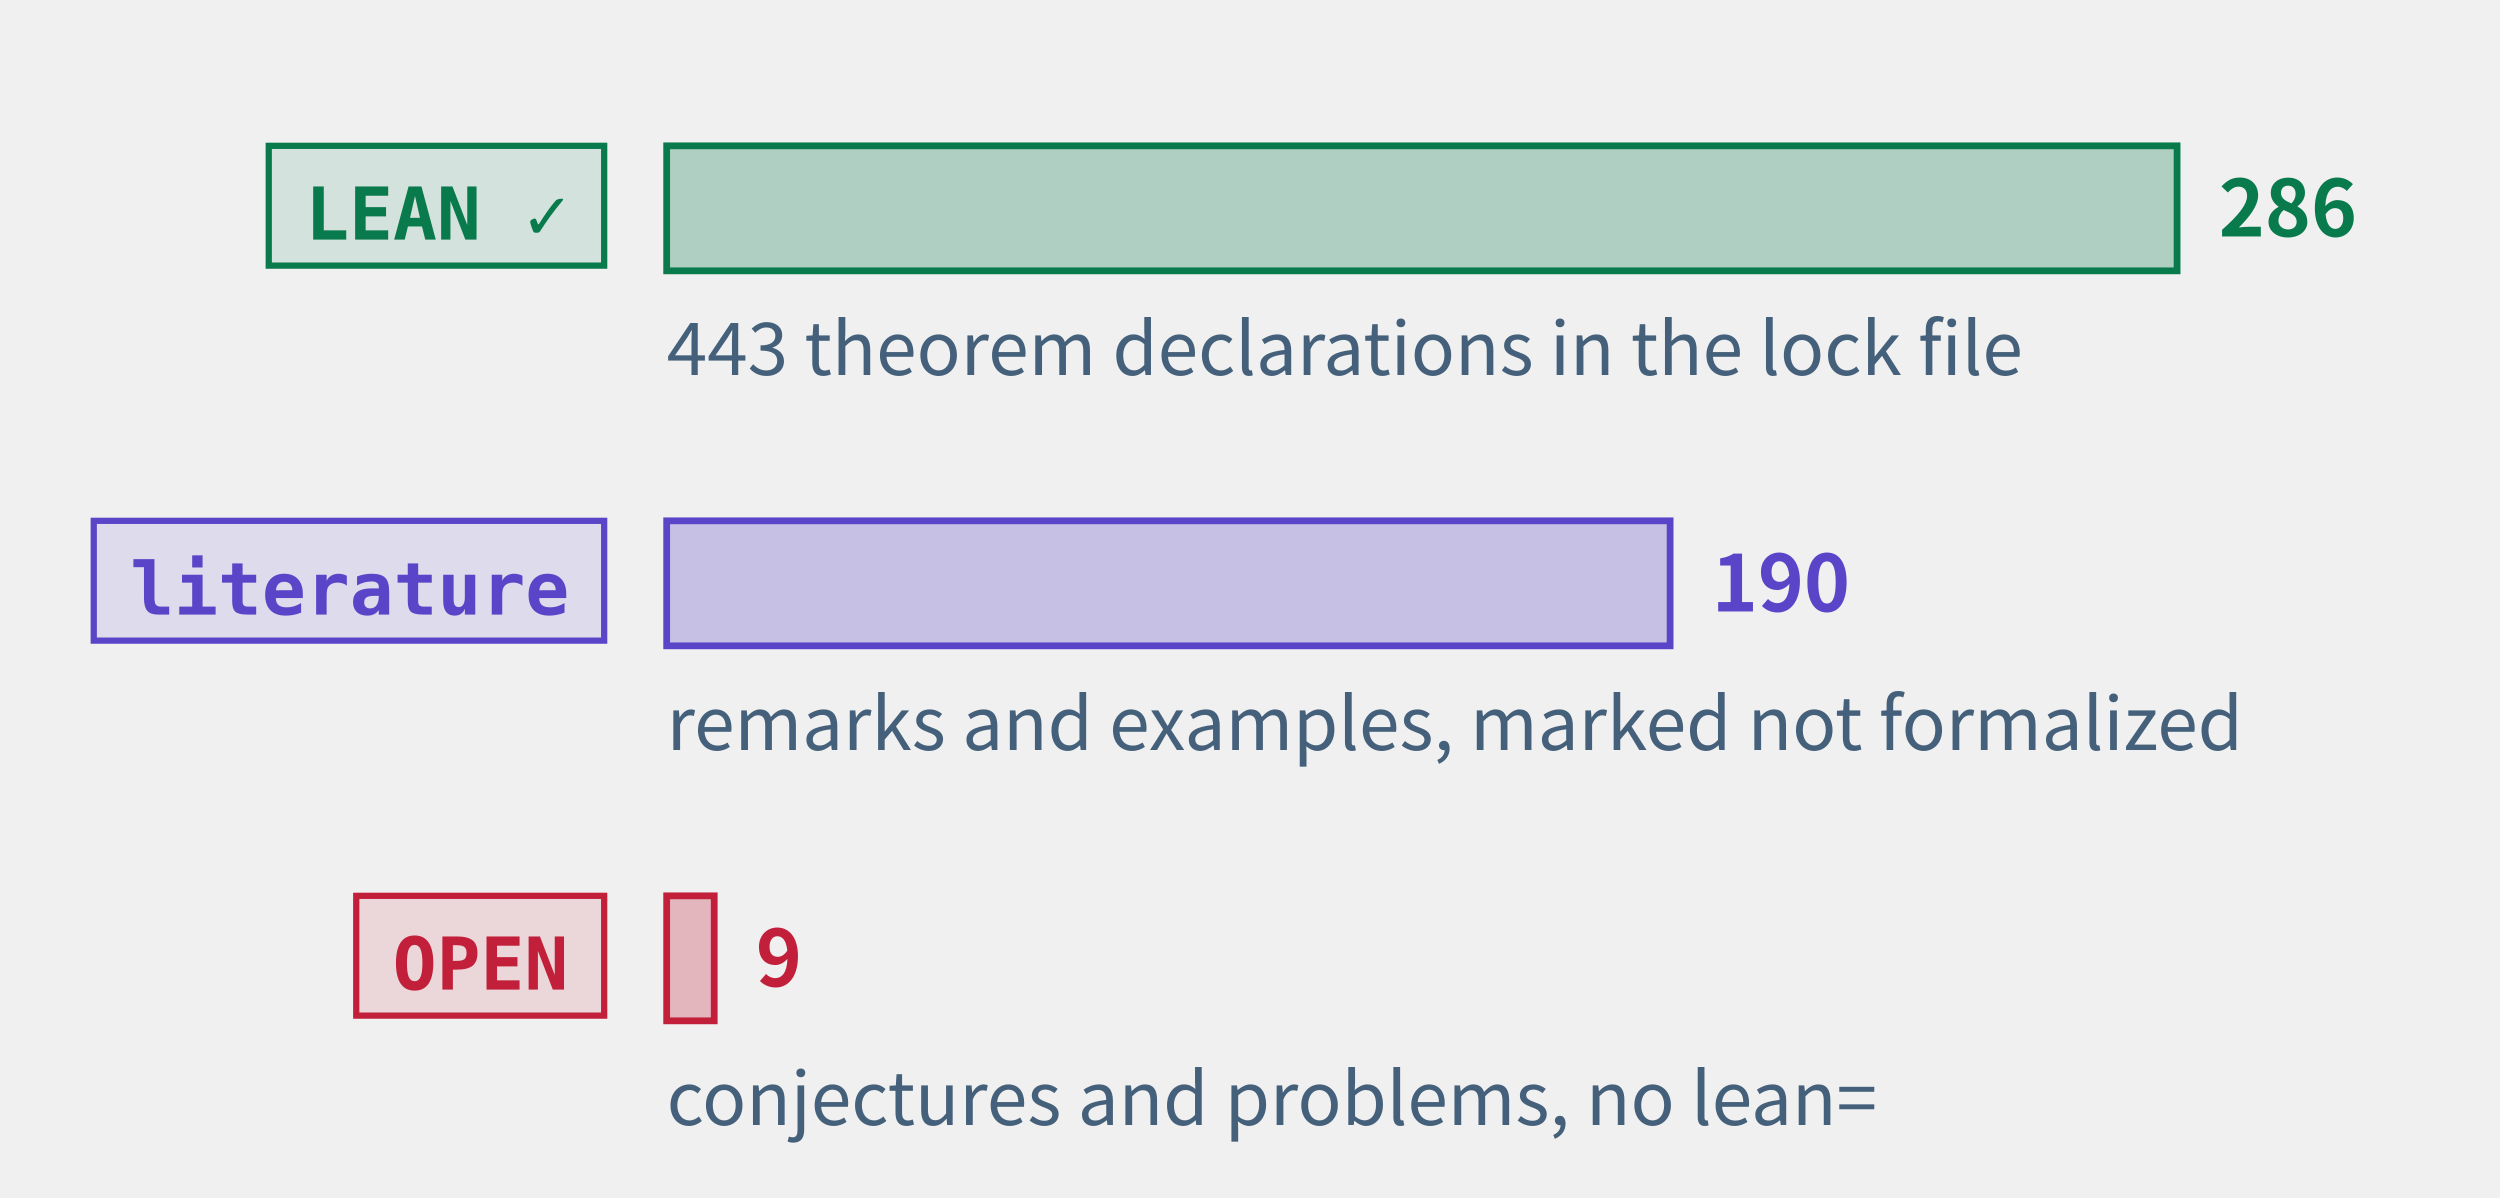
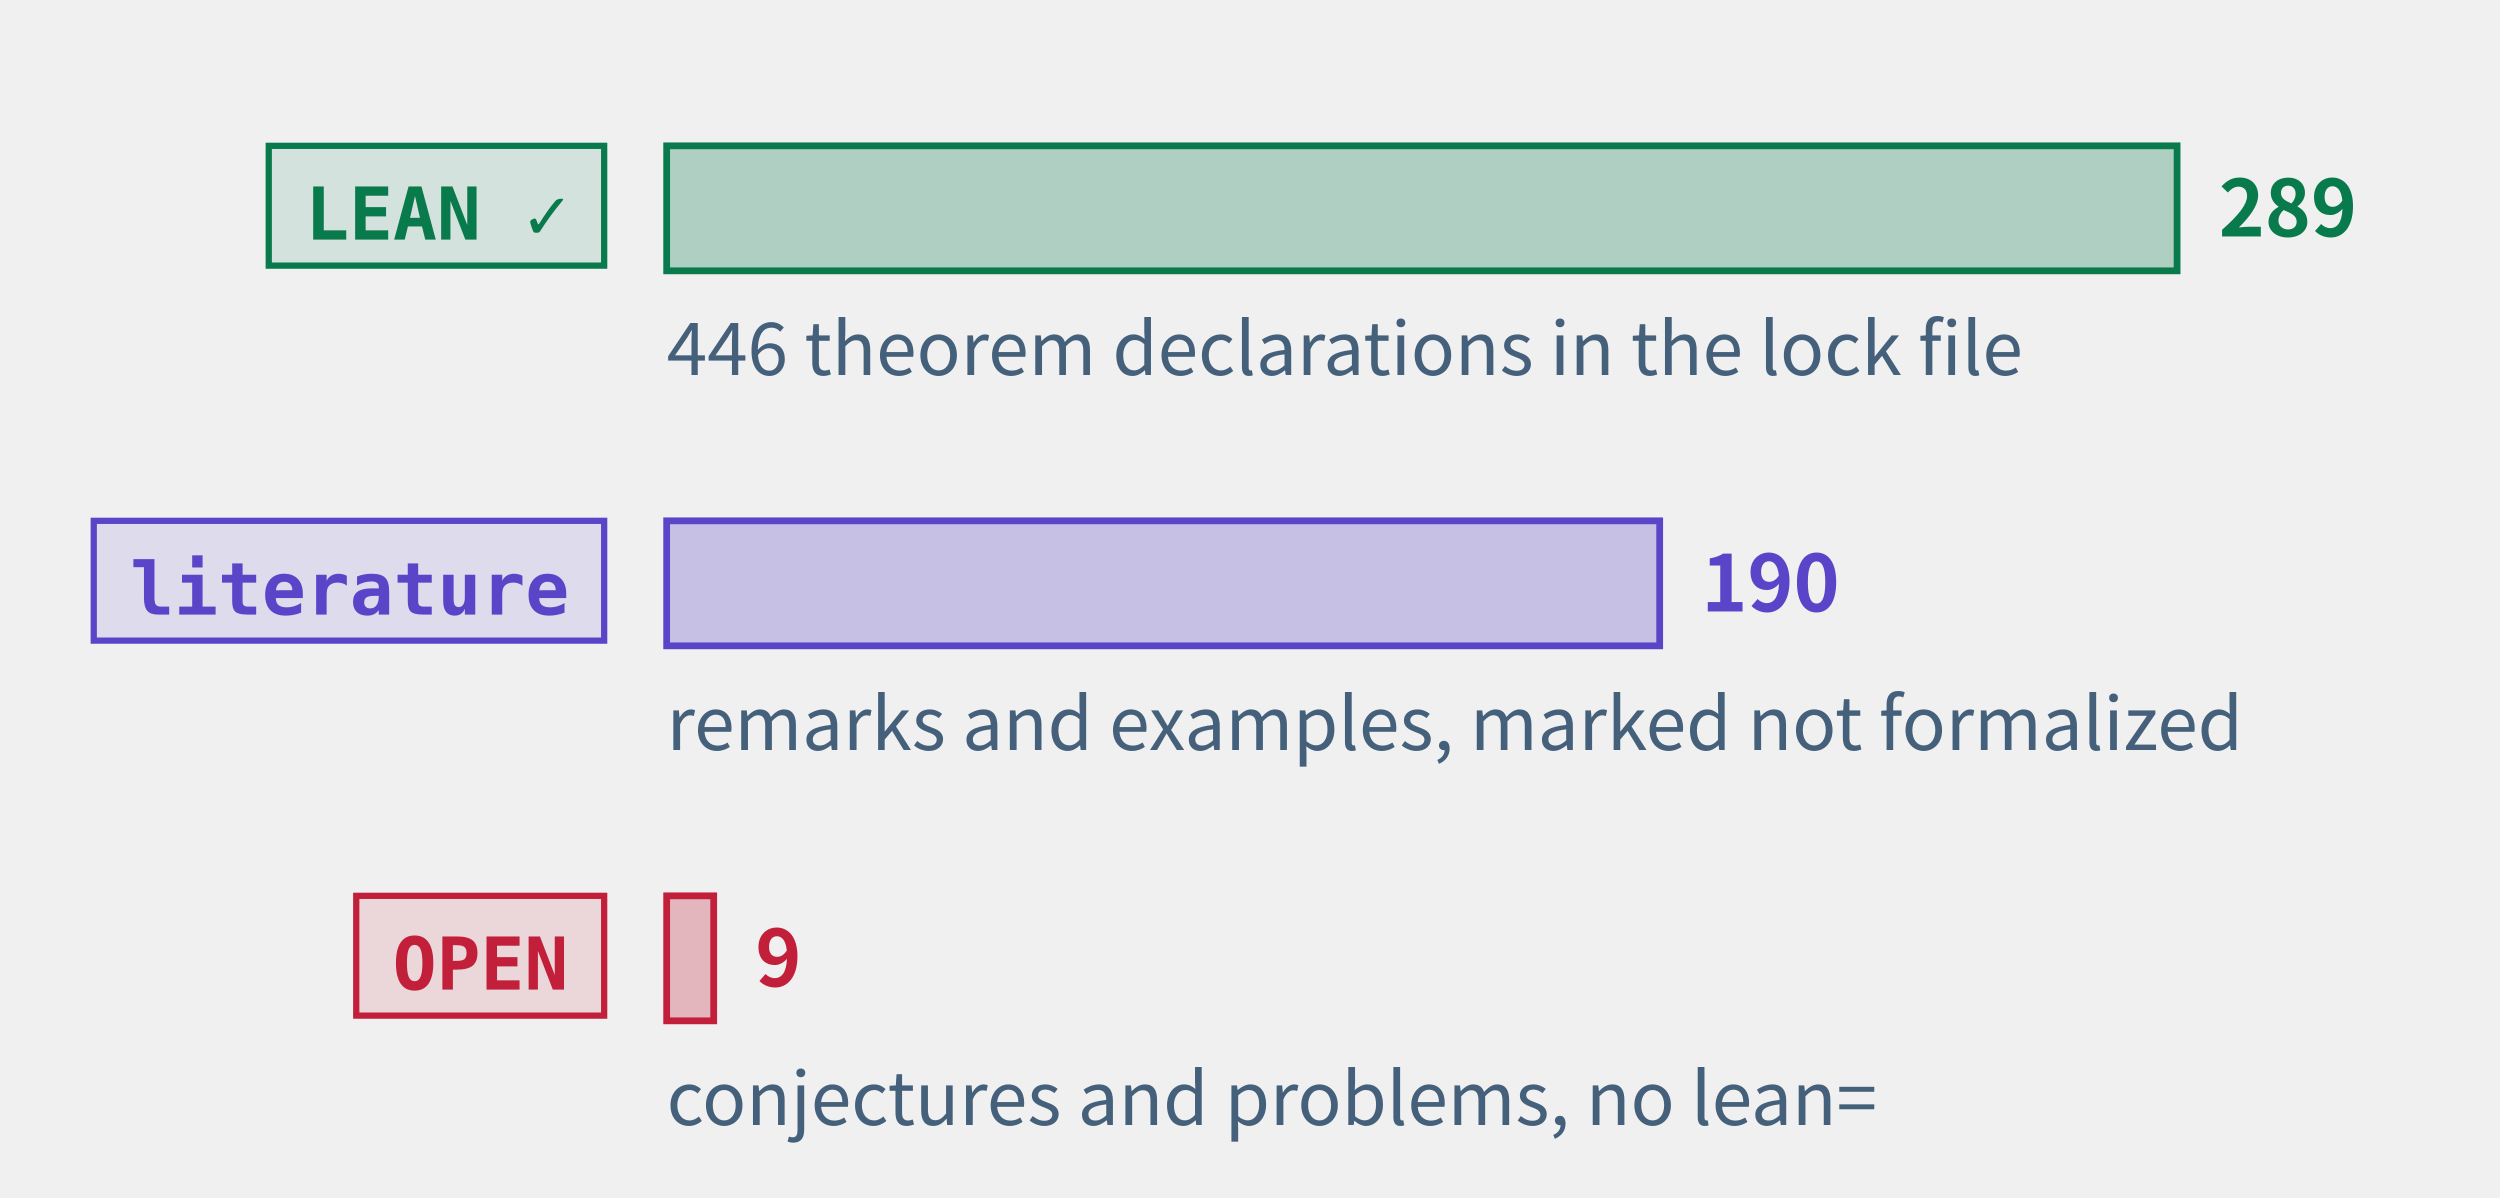
<svg xmlns="http://www.w3.org/2000/svg" class="tr-fig" data-tr-fig="prelude-three-tiers" data-lang="en" viewBox="0 0 480 230" width="480" height="230" font-family="'Noto Sans SC', 'Noto Sans CJK SC', 'Source Sans 3', 'PingFang SC', 'Microsoft YaHei', system-ui, sans-serif" role="img" aria-label="Three bars, each with a tag. The top bar is green, tagged LEAN ✓: the theorems, lemmas, propositions and corollaries with a Lean reference, the longest. The middle bar is violet, tagged “literature”: the remarks and examples marked as literature results. The bottom bar is red, tagged OPEN: the open conjectures and problems, very short. Each bar ends in its count; under the green bar a note gives the number of theorem declarations in the lock file.">
  <style>.ts-ink{stroke:#0b1622}.tf-ink{fill:#0b1622}.ts-dim{stroke:#45607a}.tf-dim{fill:#45607a}.ts-faint{stroke:#9db3c4}.tf-faint{fill:#9db3c4}.ts-edge{stroke:#b9d0dd}.tf-edge{fill:#b9d0dd}.ts-hot{stroke:#5f9bb5}.tf-hot{fill:#5f9bb5}.ts-bg{stroke:#ffffff}.tf-bg{fill:#ffffff}.ts-panel{stroke:#eef5f9}.tf-panel{fill:#eef5f9}.ts-sheet{stroke:#f7fbfd}.tf-sheet{fill:#f7fbfd}.ts-cyan{stroke:#007c8a}.tf-cyan{fill:#007c8a}.ts-magenta{stroke:#b0128f}.tf-magenta{fill:#b0128f}.ts-amber{stroke:#946200}.tf-amber{fill:#946200}.ts-violet{stroke:#5a45c8}.tf-violet{fill:#5a45c8}.ts-ok{stroke:#087a4c}.tf-ok{fill:#087a4c}.ts-warn{stroke:#c21f3a}.tf-warn{fill:#c21f3a}.ts-blue{stroke:#1d5fd0}.tf-blue{fill:#1d5fd0}.ts-orange{stroke:#b85410}.tf-orange{fill:#b85410}.ts-sigma{stroke:#28405a}.tf-sigma{fill:#28405a}@media (prefers-color-scheme:dark){.ts-ink{stroke:#d4efff}.tf-ink{fill:#d4efff}.ts-dim{stroke:#6f8ea5}.tf-dim{fill:#6f8ea5}.ts-faint{stroke:#34506a}.tf-faint{fill:#34506a}.ts-edge{stroke:#143049}.tf-edge{fill:#143049}.ts-hot{stroke:#1f5d7c}.tf-hot{fill:#1f5d7c}.ts-bg{stroke:#03060c}.tf-bg{fill:#03060c}.ts-panel{stroke:#07101b}.tf-panel{fill:#07101b}.ts-sheet{stroke:#050c16}.tf-sheet{fill:#050c16}.ts-cyan{stroke:#19f0ff}.tf-cyan{fill:#19f0ff}.ts-magenta{stroke:#ff2fd0}.tf-magenta{fill:#ff2fd0}.ts-amber{stroke:#ffc83d}.tf-amber{fill:#ffc83d}.ts-violet{stroke:#9d8cff}.tf-violet{fill:#9d8cff}.ts-ok{stroke:#46ffb2}.tf-ok{fill:#46ffb2}.ts-warn{stroke:#ff5064}.tf-warn{fill:#ff5064}.ts-blue{stroke:#2a7bff}.tf-blue{fill:#2a7bff}.ts-orange{stroke:#ff8a3c}.tf-orange{fill:#ff8a3c}.ts-sigma{stroke:#cfe3ff}.tf-sigma{fill:#cfe3ff}}</style>
  <rect x="51.6" y="28" width="64.4" height="23" class="ts-ok tf-ok" stroke-width="1.2" fill-opacity="0.12" />
  <text class="tf-ok tr-fig-mono" x="58.6" y="46" font-size="14" font-family="'JetBrains Mono', 'DejaVu Sans Mono', ui-monospace, Menlo, Consolas, monospace" font-weight="600">LEAN ✓</text>
  <rect x="128" y="28" width="290" height="24" class="ts-ok tf-ok" stroke-width="1.3" fill-opacity="0.28" />
-   <text class="tf-ok" x="426" y="45.4" font-size="15" font-weight="600">286</text>
+   <text class="tf-ok" x="426" y="45.4" font-size="15" font-weight="600">289</text>
  <rect x="18" y="100" width="98" height="23" class="ts-violet tf-violet" stroke-width="1.2" fill-opacity="0.12" />
  <text class="tf-violet tr-fig-mono" x="25" y="118" font-size="14" font-family="'JetBrains Mono', 'DejaVu Sans Mono', ui-monospace, Menlo, Consolas, monospace" font-weight="600">literature</text>
-   <rect x="128" y="100" width="192.66" height="24" class="ts-violet tf-violet" stroke-width="1.3" fill-opacity="0.28" />
-   <text class="tf-violet" x="328.66" y="117.4" font-size="15" font-weight="600">190</text>
+   <rect x="128" y="100" width="190.66" height="24" class="ts-violet tf-violet" stroke-width="1.3" fill-opacity="0.28" />
+   <text class="tf-violet" x="326.66" y="117.4" font-size="15" font-weight="600">190</text>
  <rect x="68.4" y="172" width="47.6" height="23" class="ts-warn tf-warn" stroke-width="1.2" fill-opacity="0.12" />
  <text class="tf-warn tr-fig-mono" x="75.4" y="190" font-size="14" font-family="'JetBrains Mono', 'DejaVu Sans Mono', ui-monospace, Menlo, Consolas, monospace" font-weight="600">OPEN</text>
-   <rect x="128" y="172" width="9.13" height="24" class="ts-warn tf-warn" stroke-width="1.3" fill-opacity="0.28" />
-   <text class="tf-warn" x="145.13" y="189.4" font-size="15" font-weight="600">9</text>
-   <text class="tf-dim" x="128" y="72" font-size="14">443 theorem declarations in the lock file</text>
+   <rect x="128" y="172" width="9.03" height="24" class="ts-warn tf-warn" stroke-width="1.3" fill-opacity="0.28" />
+   <text class="tf-warn" x="145.03" y="189.4" font-size="15" font-weight="600">9</text>
+   <text class="tf-dim" x="128" y="72" font-size="14">446 theorem declarations in the lock file</text>
  <text class="tf-dim" x="128" y="144" font-size="14">remarks and examples, marked not formalized</text>
  <text class="tf-dim" x="128" y="216" font-size="14">conjectures and problems, no lean=</text>
</svg>
